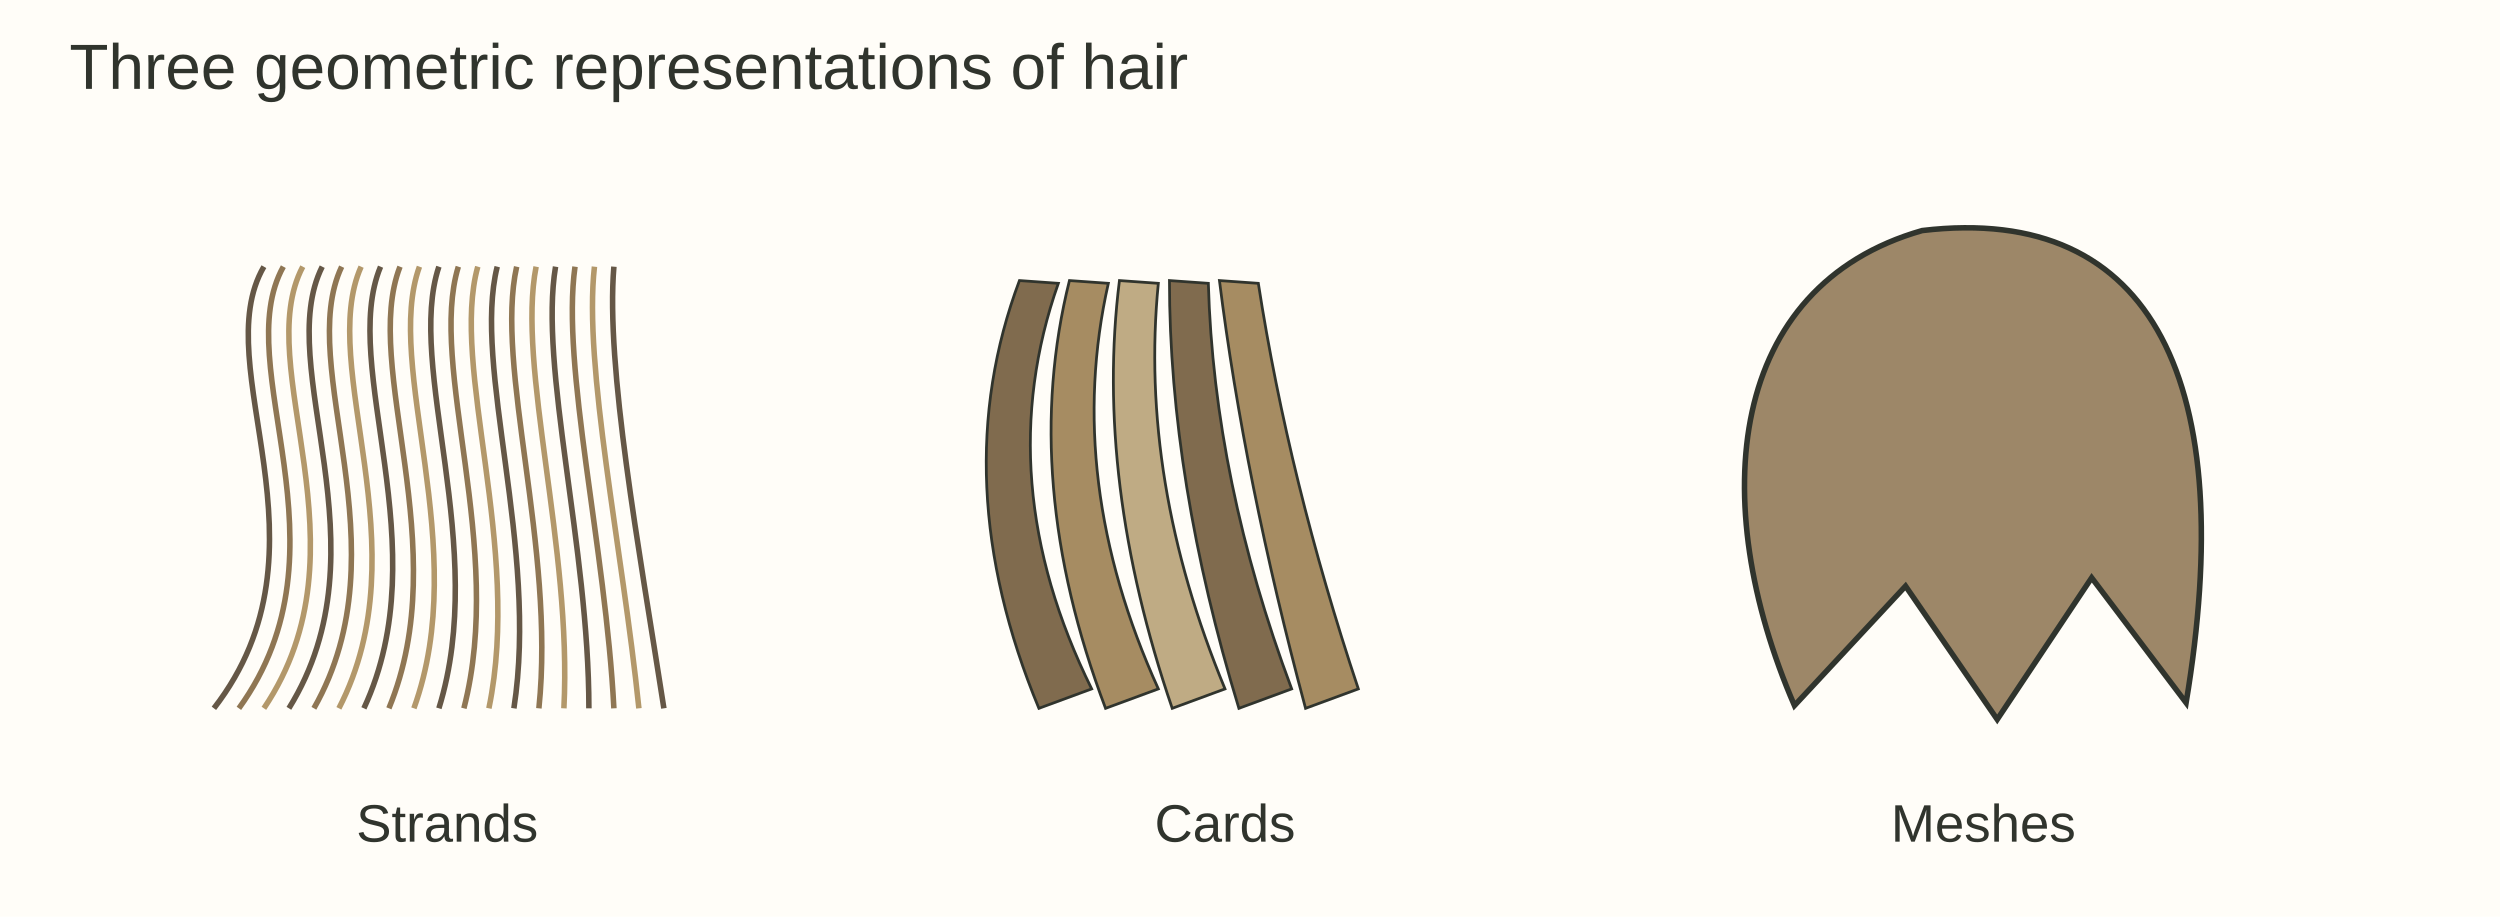
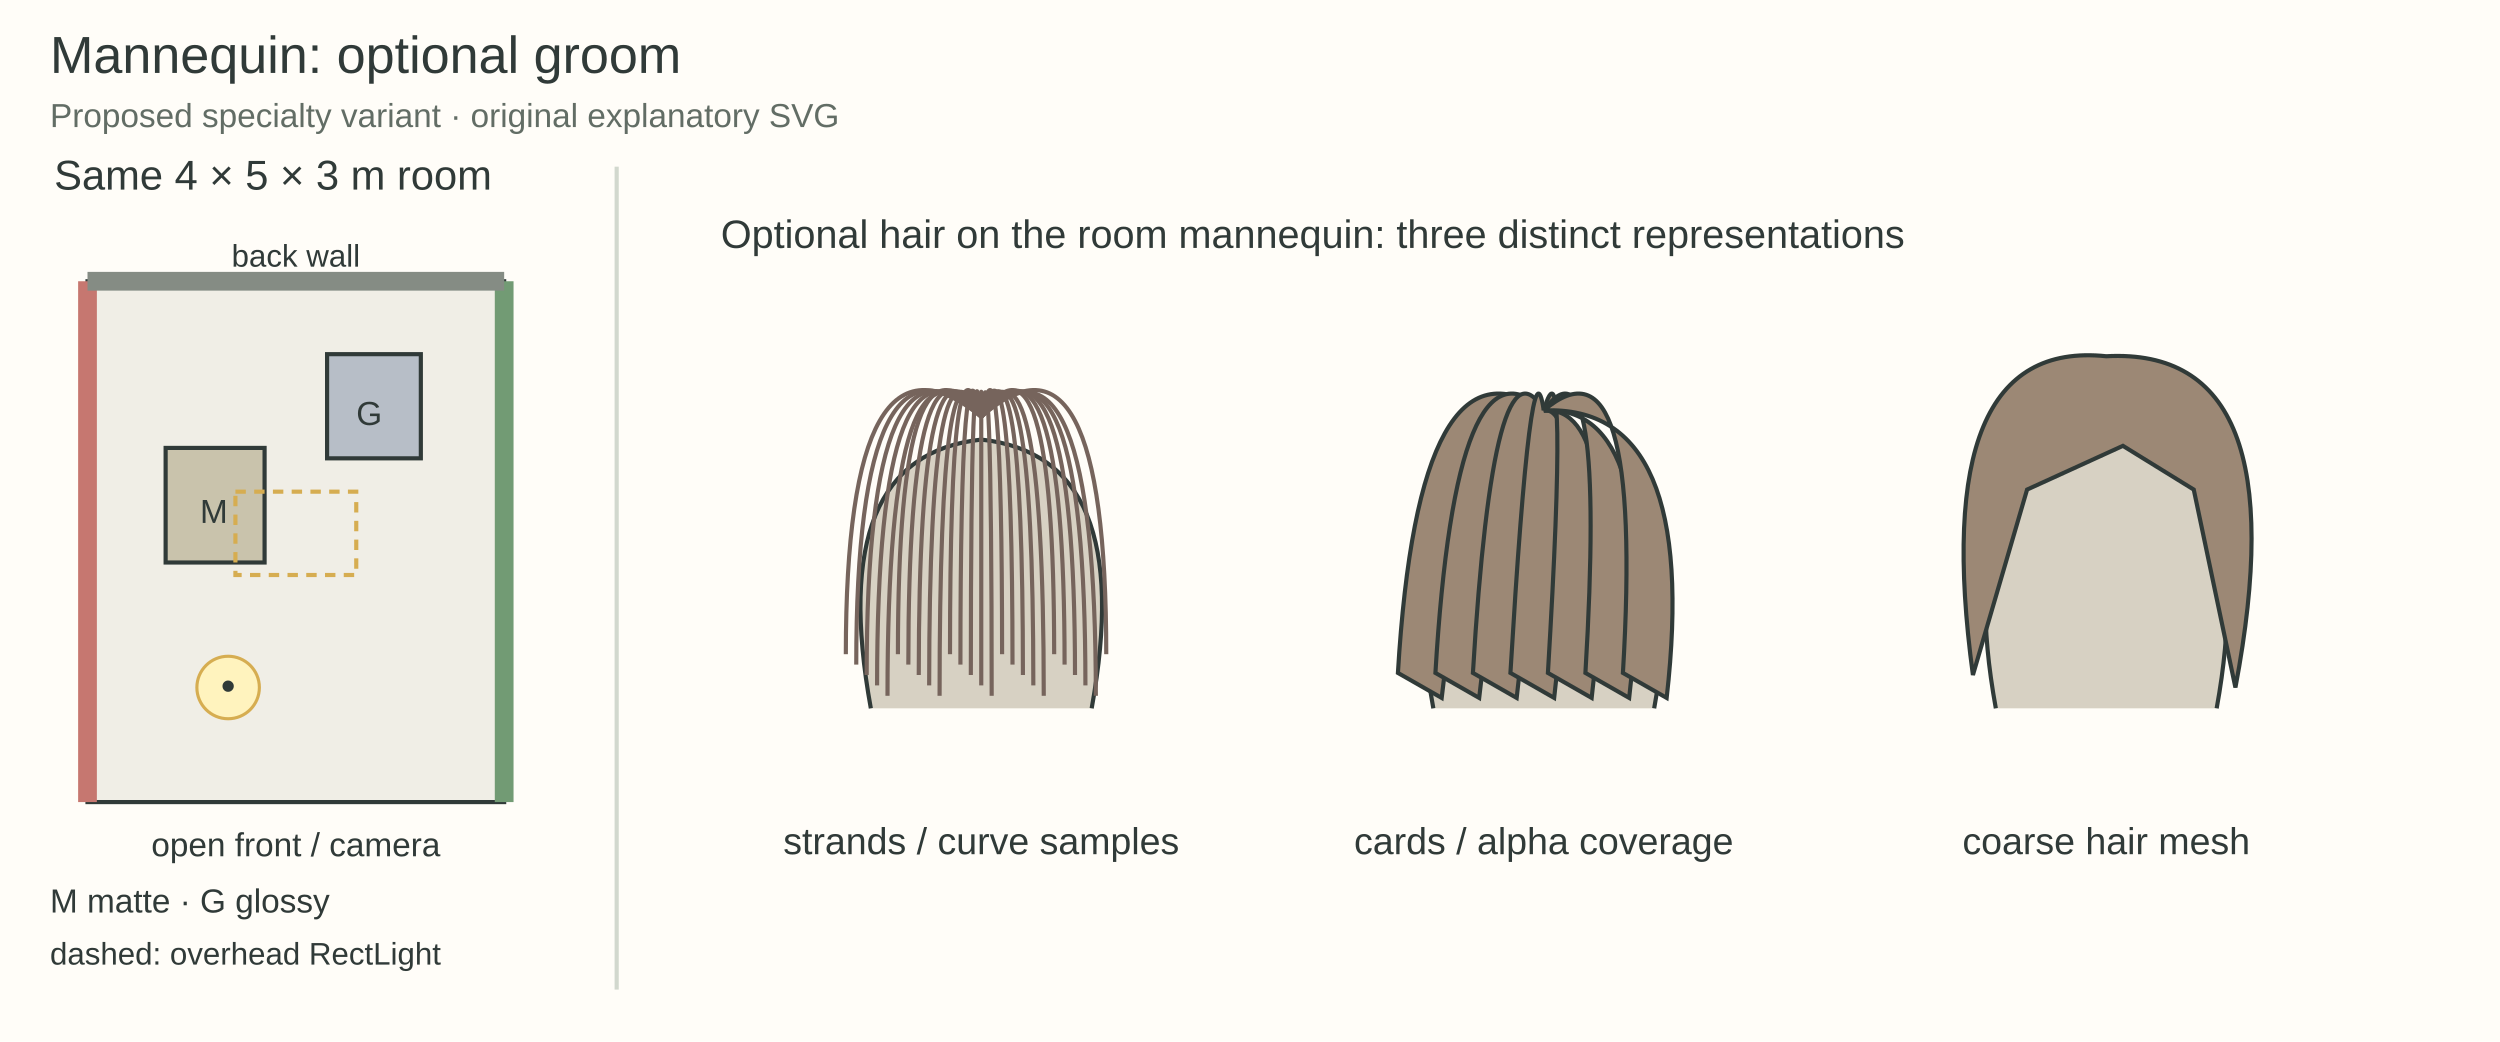
- <svg xmlns="http://www.w3.org/2000/svg" viewBox="0 0 900 330" role="img" aria-labelledby="title desc">
+ <svg xmlns="http://www.w3.org/2000/svg" viewBox="0 0 1200 500" role="img" aria-labelledby="title desc">
  <defs>
+     <marker id="arrow" markerWidth="8" markerHeight="8" refX="6" refY="3" orient="auto">
+       <path d="M0 0 L6 3 L0 6 Z" fill="#d6ad51" />
+     </marker>
    <radialGradient id="smoke">
-       <stop stop-color="#788879" stop-opacity=".65" />
-       <stop offset="1" stop-color="#aab6a3" stop-opacity="0" />
-     </radialGradient>
-     <radialGradient id="fire">
-       <stop stop-color="#ffe9a1" />
-       <stop offset=".5" stop-color="#df943f" stop-opacity=".85" />
-       <stop offset="1" stop-color="#df943f" stop-opacity="0" />
+       <stop stop-color="#748782" stop-opacity=".8" />
+       <stop offset="1" stop-color="#748782" stop-opacity="0" />
    </radialGradient>
  </defs>
-   <rect width="900" height="330" fill="#fffdf8" />
+   <rect width="1200" height="500" fill="#fffdf8" />
  <g font-family="Arial,sans-serif">
-     <text x="25" y="32" font-size="23" text-anchor="start" fill="#30342d">Three geometric representations of hair</text>
-     <path d="M95 96 C74 132 122 197 77 255" fill="none" stroke="#655746" stroke-width="2" />
-     <path d="M102 96 C82 132 128 197 86 255" fill="none" stroke="#8f7653" stroke-width="2" />
-     <path d="M109 96 C90 132 134 197 95 255" fill="none" stroke="#b3986a" stroke-width="2" />
-     <path d="M116 96 C98 132 140 197 104 255" fill="none" stroke="#655746" stroke-width="2" />
-     <path d="M123 96 C106 132 146 197 113 255" fill="none" stroke="#8f7653" stroke-width="2" />
-     <path d="M130 96 C114 132 152 197 122 255" fill="none" stroke="#b3986a" stroke-width="2" />
-     <path d="M137 96 C122 132 158 197 131 255" fill="none" stroke="#655746" stroke-width="2" />
-     <path d="M144 96 C130 132 164 197 140 255" fill="none" stroke="#8f7653" stroke-width="2" />
-     <path d="M151 96 C138 132 170 197 149 255" fill="none" stroke="#b3986a" stroke-width="2" />
-     <path d="M158 96 C146 132 176 197 158 255" fill="none" stroke="#655746" stroke-width="2" />
-     <path d="M165 96 C154 132 182 197 167 255" fill="none" stroke="#8f7653" stroke-width="2" />
-     <path d="M172 96 C162 132 188 197 176 255" fill="none" stroke="#b3986a" stroke-width="2" />
-     <path d="M179 96 C170 132 194 197 185 255" fill="none" stroke="#655746" stroke-width="2" />
-     <path d="M186 96 C178 132 200 197 194 255" fill="none" stroke="#8f7653" stroke-width="2" />
-     <path d="M193 96 C186 132 206 197 203 255" fill="none" stroke="#b3986a" stroke-width="2" />
-     <path d="M200 96 C194 132 212 197 212 255" fill="none" stroke="#655746" stroke-width="2" />
-     <path d="M207 96 C202 132 218 197 221 255" fill="none" stroke="#8f7653" stroke-width="2" />
-     <path d="M214 96 C210 132 224 197 230 255" fill="none" stroke="#b3986a" stroke-width="2" />
-     <path d="M221 96 C218 132 230 197 239 255" fill="none" stroke="#655746" stroke-width="2" />
-     <path d="M367 101 Q340 173 374 255 L393 248 Q356 173 381 102 Z" fill="#806b4e" stroke="#30342d" stroke-width="1" />
-     <path d="M385 101 Q367 173 398 255 L417 248 Q383 173 399 102 Z" fill="#a68c62" stroke="#30342d" stroke-width="1" />
-     <path d="M403 101 Q394 173 422 255 L441 248 Q410 173 417 102 Z" fill="#bfab84" stroke="#30342d" stroke-width="1" />
-     <path d="M421 101 Q421 173 446 255 L465 248 Q437 173 435 102 Z" fill="#806b4e" stroke="#30342d" stroke-width="1" />
-     <path d="M439 101 Q448 173 470 255 L489 248 Q464 173 453 102 Z" fill="#a68c62" stroke="#30342d" stroke-width="1" />
-     <path d="M646 254 C614 180 622 103 692 83 C776 73 806 139 787 253 L753 208 L719 259 L686 211 Z" fill="#9d8768" stroke="#30342d" stroke-width="2" />
-     <text x="161" y="303" font-size="19" text-anchor="middle" fill="#30342d">Strands</text>
-     <text x="441" y="303" font-size="19" text-anchor="middle" fill="#30342d">Cards</text>
-     <text x="714" y="303" font-size="19" text-anchor="middle" fill="#30342d">Meshes</text>
+     <text x="24" y="35" font-size="25" fill="#303a38" text-anchor="start">Mannequin: optional groom</text>
+     <text x="24" y="61" font-size="16" fill="#626d65" text-anchor="start">Proposed specialty variant · original explanatory SVG</text>
+     <line x1="296" y1="80" x2="296" y2="475" stroke="#d2d8ce" stroke-width="2" />
+     <text x="26" y="91" font-size="20" fill="#303a38" text-anchor="start">Same 4 × 5 × 3 m room</text>
+     <rect x="42" y="135" width="200" height="250" fill="#f0eee6" stroke="#303a38" stroke-width="2" />
+     <line x1="42" y1="135" x2="42" y2="385" stroke="#c67770" stroke-width="9" />
+     <line x1="242" y1="135" x2="242" y2="385" stroke="#729b74" stroke-width="9" />
+     <line x1="42" y1="135" x2="242" y2="135" stroke="#858c84" stroke-width="9" />
+     <rect x="79.5" y="215.0" width="47.5" height="55" fill="#c9c3ac" stroke="#303a38" stroke-width="2" />
+     <rect x="157.0" y="170.0" width="45.0" height="50" fill="#b7bec7" stroke="#303a38" stroke-width="2" />
+     <text x="96" y="251" font-size="16" fill="#303a38" text-anchor="start">M</text>
+     <text x="171" y="204" font-size="16" fill="#303a38" text-anchor="start">G</text>
+     <rect x="113" y="236" width="58" height="40" fill="none" stroke="#d6ad51" stroke-width="2" stroke-dasharray="5 4" />
+     <text x="142" y="128" font-size="15" fill="#303a38" text-anchor="middle">back wall</text>
+     <text x="142" y="411" font-size="16" fill="#303a38" text-anchor="middle">open front / camera</text>
+     <text x="24" y="438" font-size="16" fill="#303a38" text-anchor="start">M matte  ·  G glossy</text>
+     <text x="24" y="463" font-size="15" fill="#303a38" text-anchor="start">dashed: overhead RectLight</text>
+     <circle cx="109.50" cy="330.00" r="15" fill="#fff3be" stroke="#d6ad51" stroke-width="1.5" />
+     <text x="109.5" y="336.0" font-size="20" fill="#303a38" text-anchor="middle">•</text>
+     <g transform="translate(321 84) scale(1)">
+       <text x="25" y="35" font-size="19" fill="#303a38" text-anchor="start">Optional hair on the room mannequin: three distinct representations</text>
+       <path d="M97 256 Q75 135 150 127 Q225 135 203 256" fill="#d7d1c3" stroke="#303a38" stroke-width="2" />
+       <path d="M367 256 Q345 135 420 127 Q495 135 473 256" fill="#d7d1c3" stroke="#303a38" stroke-width="2" />
+       <path d="M637 256 Q615 135 690 127 Q765 135 743 256" fill="#d7d1c3" stroke="#303a38" stroke-width="2" />
+       <path d="M150 116 Q85 63 85 230" fill="none" stroke="#76645c" stroke-width="2" />
+       <path d="M150 116 Q90 63 90 235" fill="none" stroke="#76645c" stroke-width="2" />
+       <path d="M150 116 Q95 63 95 240" fill="none" stroke="#76645c" stroke-width="2" />
+       <path d="M150 116 Q100 63 100 245" fill="none" stroke="#76645c" stroke-width="2" />
+       <path d="M150 116 Q105 63 105 250" fill="none" stroke="#76645c" stroke-width="2" />
+       <path d="M150 116 Q110 63 110 230" fill="none" stroke="#76645c" stroke-width="2" />
+       <path d="M150 116 Q115 63 115 235" fill="none" stroke="#76645c" stroke-width="2" />
+       <path d="M150 116 Q120 63 120 240" fill="none" stroke="#76645c" stroke-width="2" />
+       <path d="M150 116 Q125 63 125 245" fill="none" stroke="#76645c" stroke-width="2" />
+       <path d="M150 116 Q130 63 130 250" fill="none" stroke="#76645c" stroke-width="2" />
+       <path d="M150 116 Q135 63 135 230" fill="none" stroke="#76645c" stroke-width="2" />
+       <path d="M150 116 Q140 63 140 235" fill="none" stroke="#76645c" stroke-width="2" />
+       <path d="M150 116 Q145 63 145 240" fill="none" stroke="#76645c" stroke-width="2" />
+       <path d="M150 116 Q150 63 150 245" fill="none" stroke="#76645c" stroke-width="2" />
+       <path d="M150 116 Q155 63 155 250" fill="none" stroke="#76645c" stroke-width="2" />
+       <path d="M150 116 Q160 63 160 230" fill="none" stroke="#76645c" stroke-width="2" />
+       <path d="M150 116 Q165 63 165 235" fill="none" stroke="#76645c" stroke-width="2" />
+       <path d="M150 116 Q170 63 170 240" fill="none" stroke="#76645c" stroke-width="2" />
+       <path d="M150 116 Q175 63 175 245" fill="none" stroke="#76645c" stroke-width="2" />
+       <path d="M150 116 Q180 63 180 250" fill="none" stroke="#76645c" stroke-width="2" />
+       <path d="M150 116 Q185 63 185 230" fill="none" stroke="#76645c" stroke-width="2" />
+       <path d="M150 116 Q190 63 190 235" fill="none" stroke="#76645c" stroke-width="2" />
+       <path d="M150 116 Q195 63 195 240" fill="none" stroke="#76645c" stroke-width="2" />
+       <path d="M150 116 Q200 63 200 245" fill="none" stroke="#76645c" stroke-width="2" />
+       <path d="M150 116 Q205 63 205 250" fill="none" stroke="#76645c" stroke-width="2" />
+       <path d="M150 116 Q210 63 210 230" fill="none" stroke="#76645c" stroke-width="2" />
+       <path d="M420 113 Q360 72 350 239 L371 251 Q387 110 420 113" fill="#9c8875" stroke="#303a38" stroke-width="2" />
+       <path d="M420 113 Q378 72 368 239 L389 251 Q405 110 420 113" fill="#9c8875" stroke="#303a38" stroke-width="2" />
+       <path d="M420 113 Q396 72 386 239 L407 251 Q423 110 420 113" fill="#9c8875" stroke="#303a38" stroke-width="2" />
+       <path d="M420 113 Q414 72 404 239 L425 251 Q441 110 420 113" fill="#9c8875" stroke="#303a38" stroke-width="2" />
+       <path d="M420 113 Q432 72 422 239 L443 251 Q459 110 420 113" fill="#9c8875" stroke="#303a38" stroke-width="2" />
+       <path d="M420 113 Q450 72 440 239 L461 251 Q477 110 420 113" fill="#9c8875" stroke="#303a38" stroke-width="2" />
+       <path d="M420 113 Q468 72 458 239 L479 251 Q495 110 420 113" fill="#9c8875" stroke="#303a38" stroke-width="2" />
+       <path d="M626 240 Q604 78 690 87 Q783 82 752 246 L732 151 L698 130 L652 151 Z" fill="#9c8875" stroke="#303a38" stroke-width="2" />
+       <text x="150" y="326" font-size="18" fill="#303a38" text-anchor="middle">strands / curve samples</text>
+       <text x="420" y="326" font-size="18" fill="#303a38" text-anchor="middle">cards / alpha coverage</text>
+       <text x="690" y="326" font-size="18" fill="#303a38" text-anchor="middle">coarse hair mesh</text>
+     </g>
  </g>
</svg>
